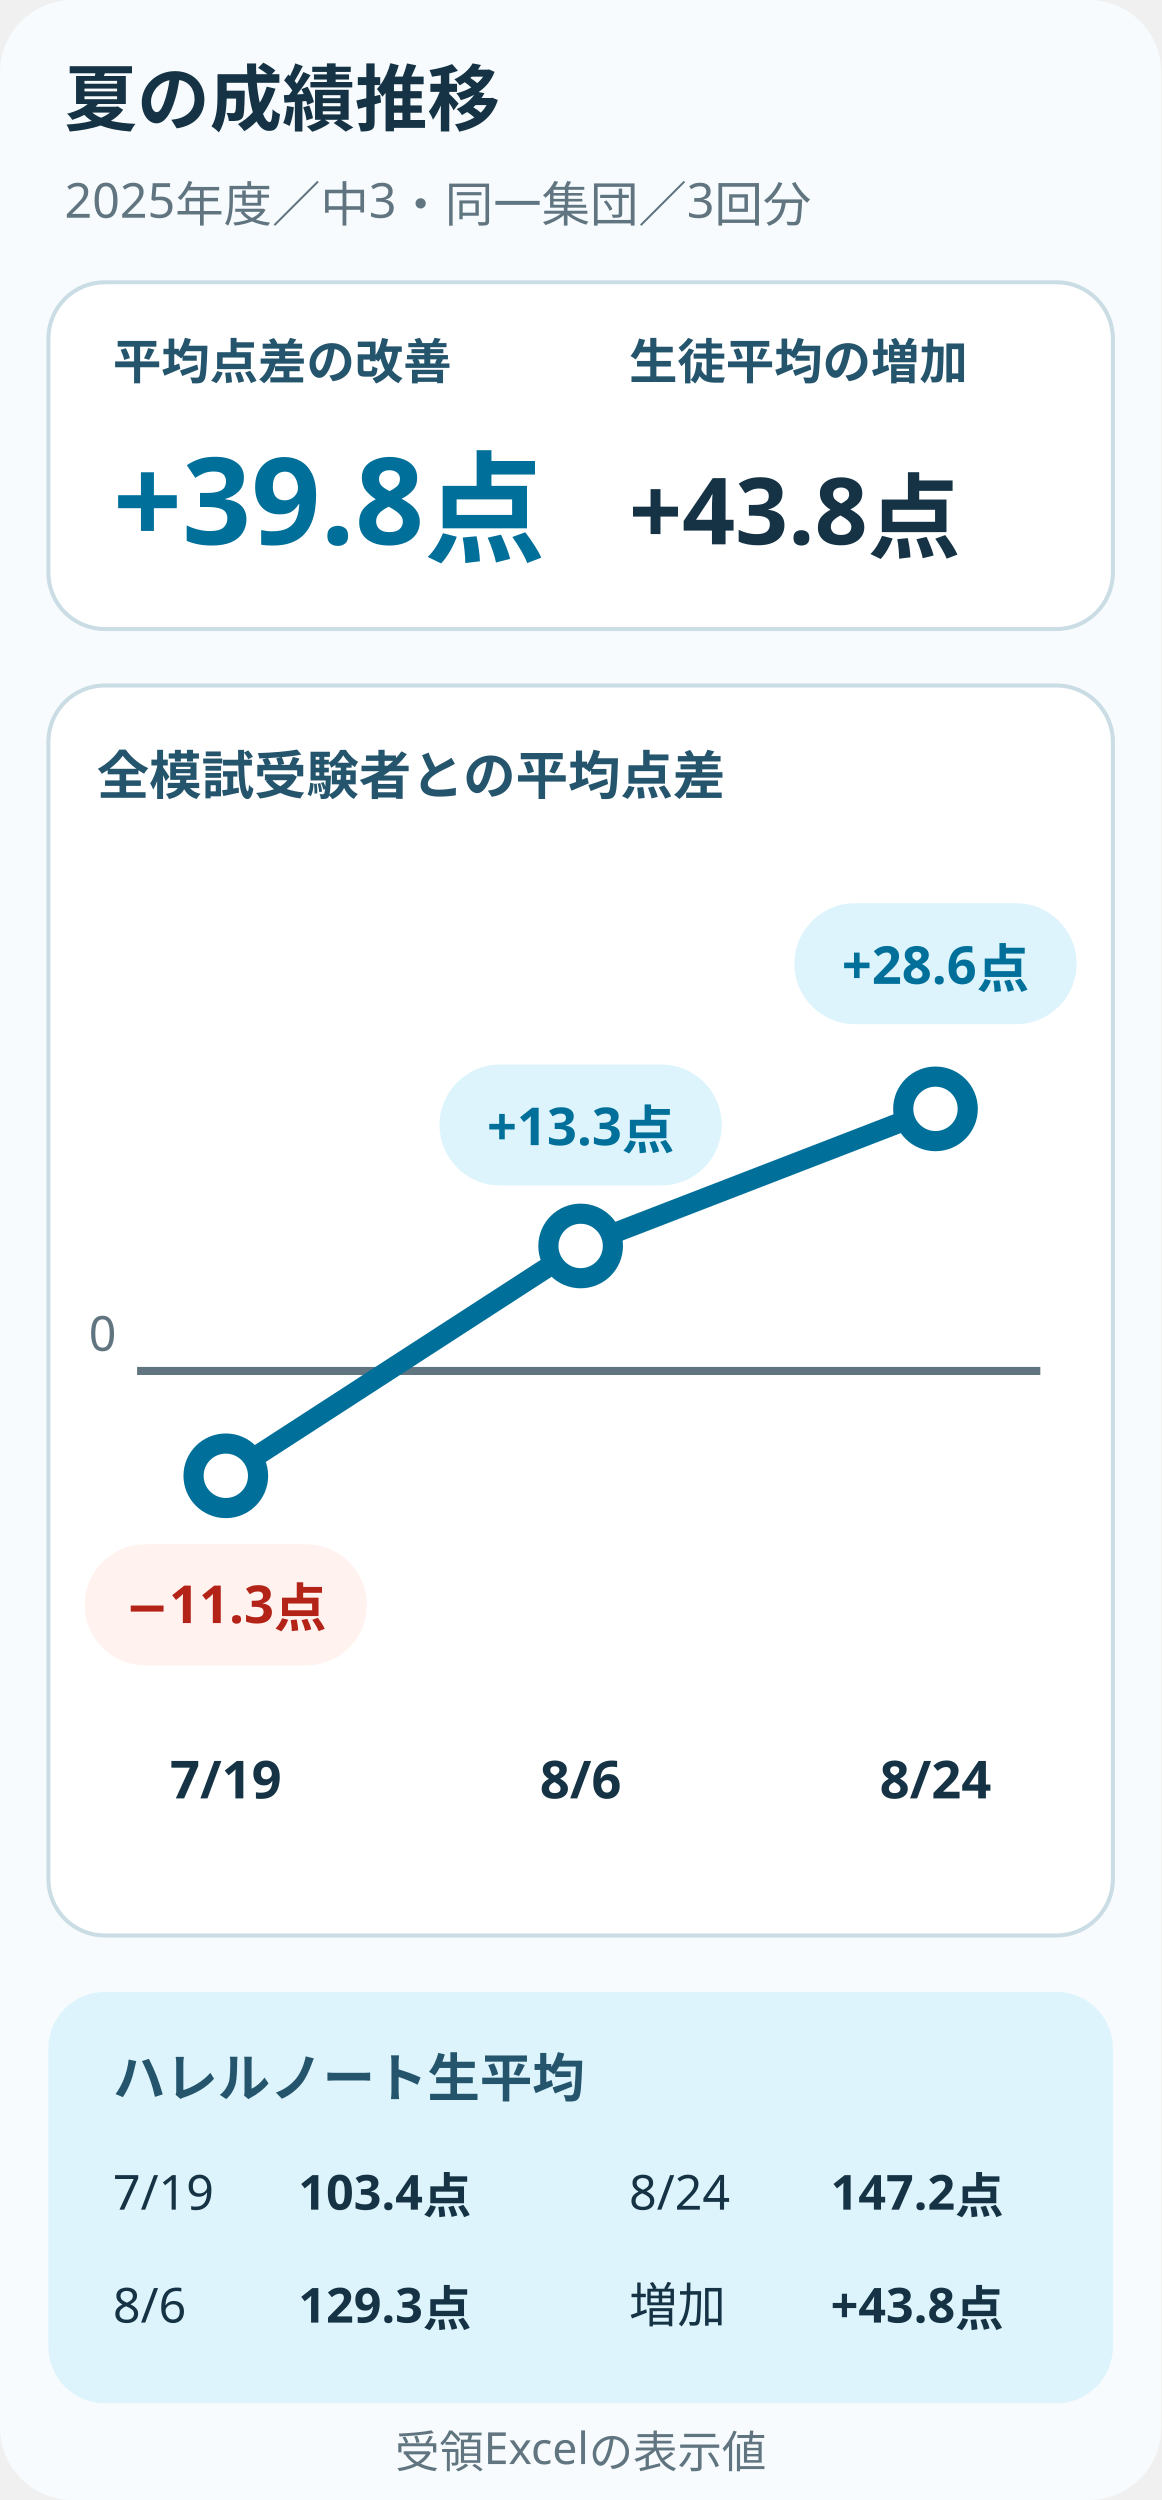
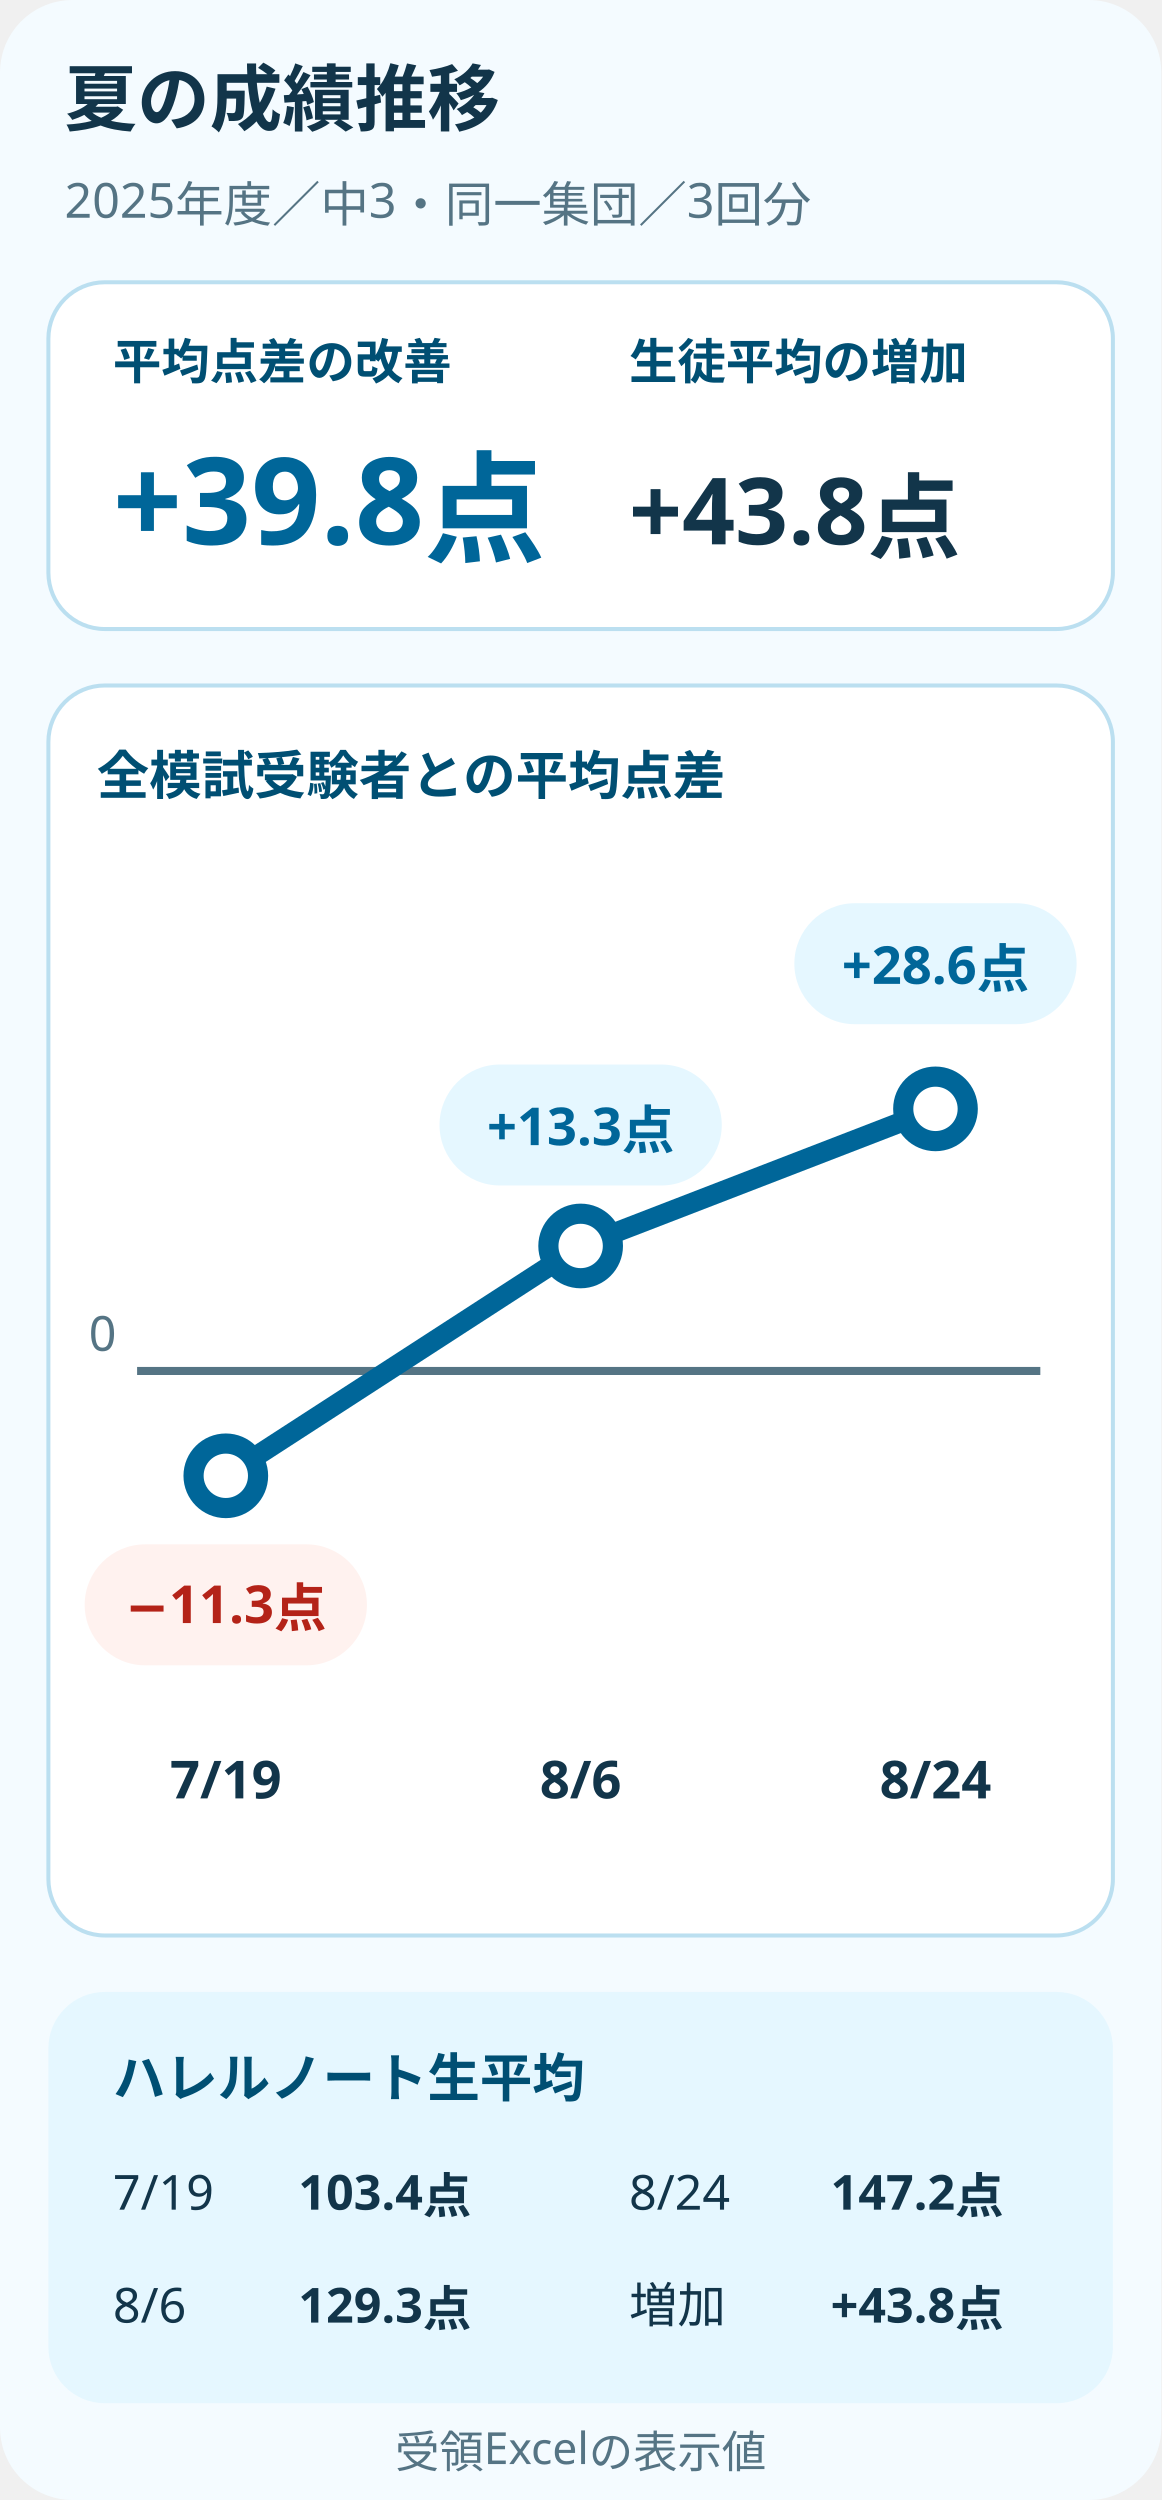
<svg xmlns="http://www.w3.org/2000/svg" width="288" height="620" viewBox="0 0 288 620" role="img" aria-labelledby="title desc">
-   <rect width="288" height="620" rx="18" fill="#F7FBFD" />
-   <text x="16" y="31" fill="#153344" font-family="Noto Sans JP, system-ui, sans-serif" font-size="18" font-weight="700">夏の成績推移</text>
-   <text x="16" y="54" fill="#607580" font-family="Noto Sans JP, system-ui, sans-serif" font-size="12">2025年度／中3・同一集団／3回分</text>
-   <rect x="12" y="70" width="264" height="86" rx="14" fill="#FFFFFF" stroke="#CADCE4" />
-   <text x="28" y="94" fill="#24556D" font-family="Noto Sans JP, system-ui, sans-serif" font-size="12" font-weight="700">平均点差の改善</text>
-   <text x="28" y="135" fill="#006F99" font-family="Noto Sans JP, system-ui, sans-serif" font-size="30" font-weight="700">+39.8点</text>
-   <text x="156" y="94" fill="#24556D" font-family="Noto Sans JP, system-ui, sans-serif" font-size="12" font-weight="700">生徒平均の増加</text>
-   <text x="156" y="135" fill="#153344" font-family="Noto Sans JP, system-ui, sans-serif" font-size="23" font-weight="700">+43.8点</text>
-   <rect x="12" y="170" width="264" height="310" rx="14" fill="#FFFFFF" stroke="#CADCE4" />
-   <text x="24" y="197" fill="#24556D" font-family="Noto Sans JP, system-ui, sans-serif" font-size="13" font-weight="700">全模試受験者との平均点差</text>
-   <line x1="34" y1="340" x2="258" y2="340" stroke="#607580" stroke-width="2" />
-   <text x="22" y="335" fill="#607580" font-family="Noto Sans JP, system-ui, sans-serif" font-size="12">0</text>
-   <line x1="56" y1="366" x2="144" y2="309" stroke="#006F99" stroke-width="5" stroke-linecap="round" />
-   <line x1="144" y1="309" x2="232" y2="275" stroke="#006F99" stroke-width="5" stroke-linecap="round" />
-   <circle cx="56" cy="366" r="8" fill="#FFFFFF" stroke="#006F99" stroke-width="5" />
-   <circle cx="144" cy="309" r="8" fill="#FFFFFF" stroke="#006F99" stroke-width="5" />
-   <circle cx="232" cy="275" r="8" fill="#FFFFFF" stroke="#006F99" stroke-width="5" />
+   <rect width="288" height="620" rx="18" fill="#F4FBFF" />
+   <text x="16" y="31" fill="#12354A" font-family="Noto Sans JP, system-ui, sans-serif" font-size="18" font-weight="700">夏の成績推移</text>
+   <text x="16" y="54" fill="#557484" font-family="Noto Sans JP, system-ui, sans-serif" font-size="12">2025年度／中3・同一集団／3回分</text>
+   <rect x="12" y="70" width="264" height="86" rx="14" fill="#FFFFFF" stroke="#BBDFF0" />
+   <text x="28" y="94" fill="#004F73" font-family="Noto Sans JP, system-ui, sans-serif" font-size="12" font-weight="700">平均点差の改善</text>
+   <text x="28" y="135" fill="#006699" font-family="Noto Sans JP, system-ui, sans-serif" font-size="30" font-weight="700">+39.8点</text>
+   <text x="156" y="94" fill="#004F73" font-family="Noto Sans JP, system-ui, sans-serif" font-size="12" font-weight="700">生徒平均の増加</text>
+   <text x="156" y="135" fill="#12354A" font-family="Noto Sans JP, system-ui, sans-serif" font-size="23" font-weight="700">+43.8点</text>
+   <rect x="12" y="170" width="264" height="310" rx="14" fill="#FFFFFF" stroke="#BBDFF0" />
+   <text x="24" y="197" fill="#004F73" font-family="Noto Sans JP, system-ui, sans-serif" font-size="13" font-weight="700">全模試受験者との平均点差</text>
+   <line x1="34" y1="340" x2="258" y2="340" stroke="#557484" stroke-width="2" />
+   <text x="22" y="335" fill="#557484" font-family="Noto Sans JP, system-ui, sans-serif" font-size="12">0</text>
+   <line x1="56" y1="366" x2="144" y2="309" stroke="#006699" stroke-width="5" stroke-linecap="round" />
+   <line x1="144" y1="309" x2="232" y2="275" stroke="#006699" stroke-width="5" stroke-linecap="round" />
+   <circle cx="56" cy="366" r="8" fill="#FFFFFF" stroke="#006699" stroke-width="5" />
+   <circle cx="144" cy="309" r="8" fill="#FFFFFF" stroke="#006699" stroke-width="5" />
+   <circle cx="232" cy="275" r="8" fill="#FFFFFF" stroke="#006699" stroke-width="5" />
  <rect x="21" y="383" width="70" height="30" rx="15" fill="#FFF2EF" />
  <text x="56" y="403" text-anchor="middle" fill="#B42318" font-family="Noto Sans JP, system-ui, sans-serif" font-size="13" font-weight="700">−11.3点</text>
-   <rect x="109" y="264" width="70" height="30" rx="15" fill="#DDF4FC" />
-   <text x="144" y="284" text-anchor="middle" fill="#006F99" font-family="Noto Sans JP, system-ui, sans-serif" font-size="13" font-weight="700">+13.3点</text>
-   <rect x="197" y="224" width="70" height="30" rx="15" fill="#DDF4FC" />
-   <text x="232" y="244" text-anchor="middle" fill="#006F99" font-family="Noto Sans JP, system-ui, sans-serif" font-size="13" font-weight="700">+28.6点</text>
-   <text x="56" y="446" text-anchor="middle" fill="#153344" font-family="Noto Sans JP, system-ui, sans-serif" font-size="13" font-weight="700">7/19</text>
-   <text x="144" y="446" text-anchor="middle" fill="#153344" font-family="Noto Sans JP, system-ui, sans-serif" font-size="13" font-weight="700">8/6</text>
-   <text x="232" y="446" text-anchor="middle" fill="#153344" font-family="Noto Sans JP, system-ui, sans-serif" font-size="13" font-weight="700">8/24</text>
-   <rect x="12" y="494" width="264" height="102" rx="14" fill="#DDF4FC" />
-   <text x="28" y="520" fill="#24556D" font-family="Noto Sans JP, system-ui, sans-serif" font-size="13" font-weight="700">ハレルノート生平均</text>
-   <text x="28" y="548" fill="#153344" font-family="Noto Sans JP, system-ui, sans-serif" font-size="12">7/19</text>
-   <text x="74" y="548" fill="#153344" font-family="Noto Sans JP, system-ui, sans-serif" font-size="12" font-weight="700">103.4点</text>
-   <text x="28" y="576" fill="#153344" font-family="Noto Sans JP, system-ui, sans-serif" font-size="12">8/6</text>
-   <text x="74" y="576" fill="#153344" font-family="Noto Sans JP, system-ui, sans-serif" font-size="12" font-weight="700">129.3点</text>
-   <text x="156" y="548" fill="#153344" font-family="Noto Sans JP, system-ui, sans-serif" font-size="12">8/24</text>
-   <text x="206" y="548" fill="#153344" font-family="Noto Sans JP, system-ui, sans-serif" font-size="12" font-weight="700">147.2点</text>
-   <text x="156" y="576" fill="#153344" font-family="Noto Sans JP, system-ui, sans-serif" font-size="12">増加</text>
-   <text x="206" y="576" fill="#153344" font-family="Noto Sans JP, system-ui, sans-serif" font-size="12" font-weight="700">+43.8点</text>
-   <text x="144" y="612" text-anchor="middle" fill="#607580" font-family="Noto Sans JP, system-ui, sans-serif" font-size="11">受領Excelの表示値</text>
+   <rect x="109" y="264" width="70" height="30" rx="15" fill="#E5F7FF" />
+   <text x="144" y="284" text-anchor="middle" fill="#006699" font-family="Noto Sans JP, system-ui, sans-serif" font-size="13" font-weight="700">+13.3点</text>
+   <rect x="197" y="224" width="70" height="30" rx="15" fill="#E5F7FF" />
+   <text x="232" y="244" text-anchor="middle" fill="#006699" font-family="Noto Sans JP, system-ui, sans-serif" font-size="13" font-weight="700">+28.6点</text>
+   <text x="56" y="446" text-anchor="middle" fill="#12354A" font-family="Noto Sans JP, system-ui, sans-serif" font-size="13" font-weight="700">7/19</text>
+   <text x="144" y="446" text-anchor="middle" fill="#12354A" font-family="Noto Sans JP, system-ui, sans-serif" font-size="13" font-weight="700">8/6</text>
+   <text x="232" y="446" text-anchor="middle" fill="#12354A" font-family="Noto Sans JP, system-ui, sans-serif" font-size="13" font-weight="700">8/24</text>
+   <rect x="12" y="494" width="264" height="102" rx="14" fill="#E5F7FF" />
+   <text x="28" y="520" fill="#004F73" font-family="Noto Sans JP, system-ui, sans-serif" font-size="13" font-weight="700">ハレルノート生平均</text>
+   <text x="28" y="548" fill="#12354A" font-family="Noto Sans JP, system-ui, sans-serif" font-size="12">7/19</text>
+   <text x="74" y="548" fill="#12354A" font-family="Noto Sans JP, system-ui, sans-serif" font-size="12" font-weight="700">103.4点</text>
+   <text x="28" y="576" fill="#12354A" font-family="Noto Sans JP, system-ui, sans-serif" font-size="12">8/6</text>
+   <text x="74" y="576" fill="#12354A" font-family="Noto Sans JP, system-ui, sans-serif" font-size="12" font-weight="700">129.3点</text>
+   <text x="156" y="548" fill="#12354A" font-family="Noto Sans JP, system-ui, sans-serif" font-size="12">8/24</text>
+   <text x="206" y="548" fill="#12354A" font-family="Noto Sans JP, system-ui, sans-serif" font-size="12" font-weight="700">147.2点</text>
+   <text x="156" y="576" fill="#12354A" font-family="Noto Sans JP, system-ui, sans-serif" font-size="12">増加</text>
+   <text x="206" y="576" fill="#12354A" font-family="Noto Sans JP, system-ui, sans-serif" font-size="12" font-weight="700">+43.8点</text>
+   <text x="144" y="612" text-anchor="middle" fill="#557484" font-family="Noto Sans JP, system-ui, sans-serif" font-size="11">受領Excelの表示値</text>
</svg>
